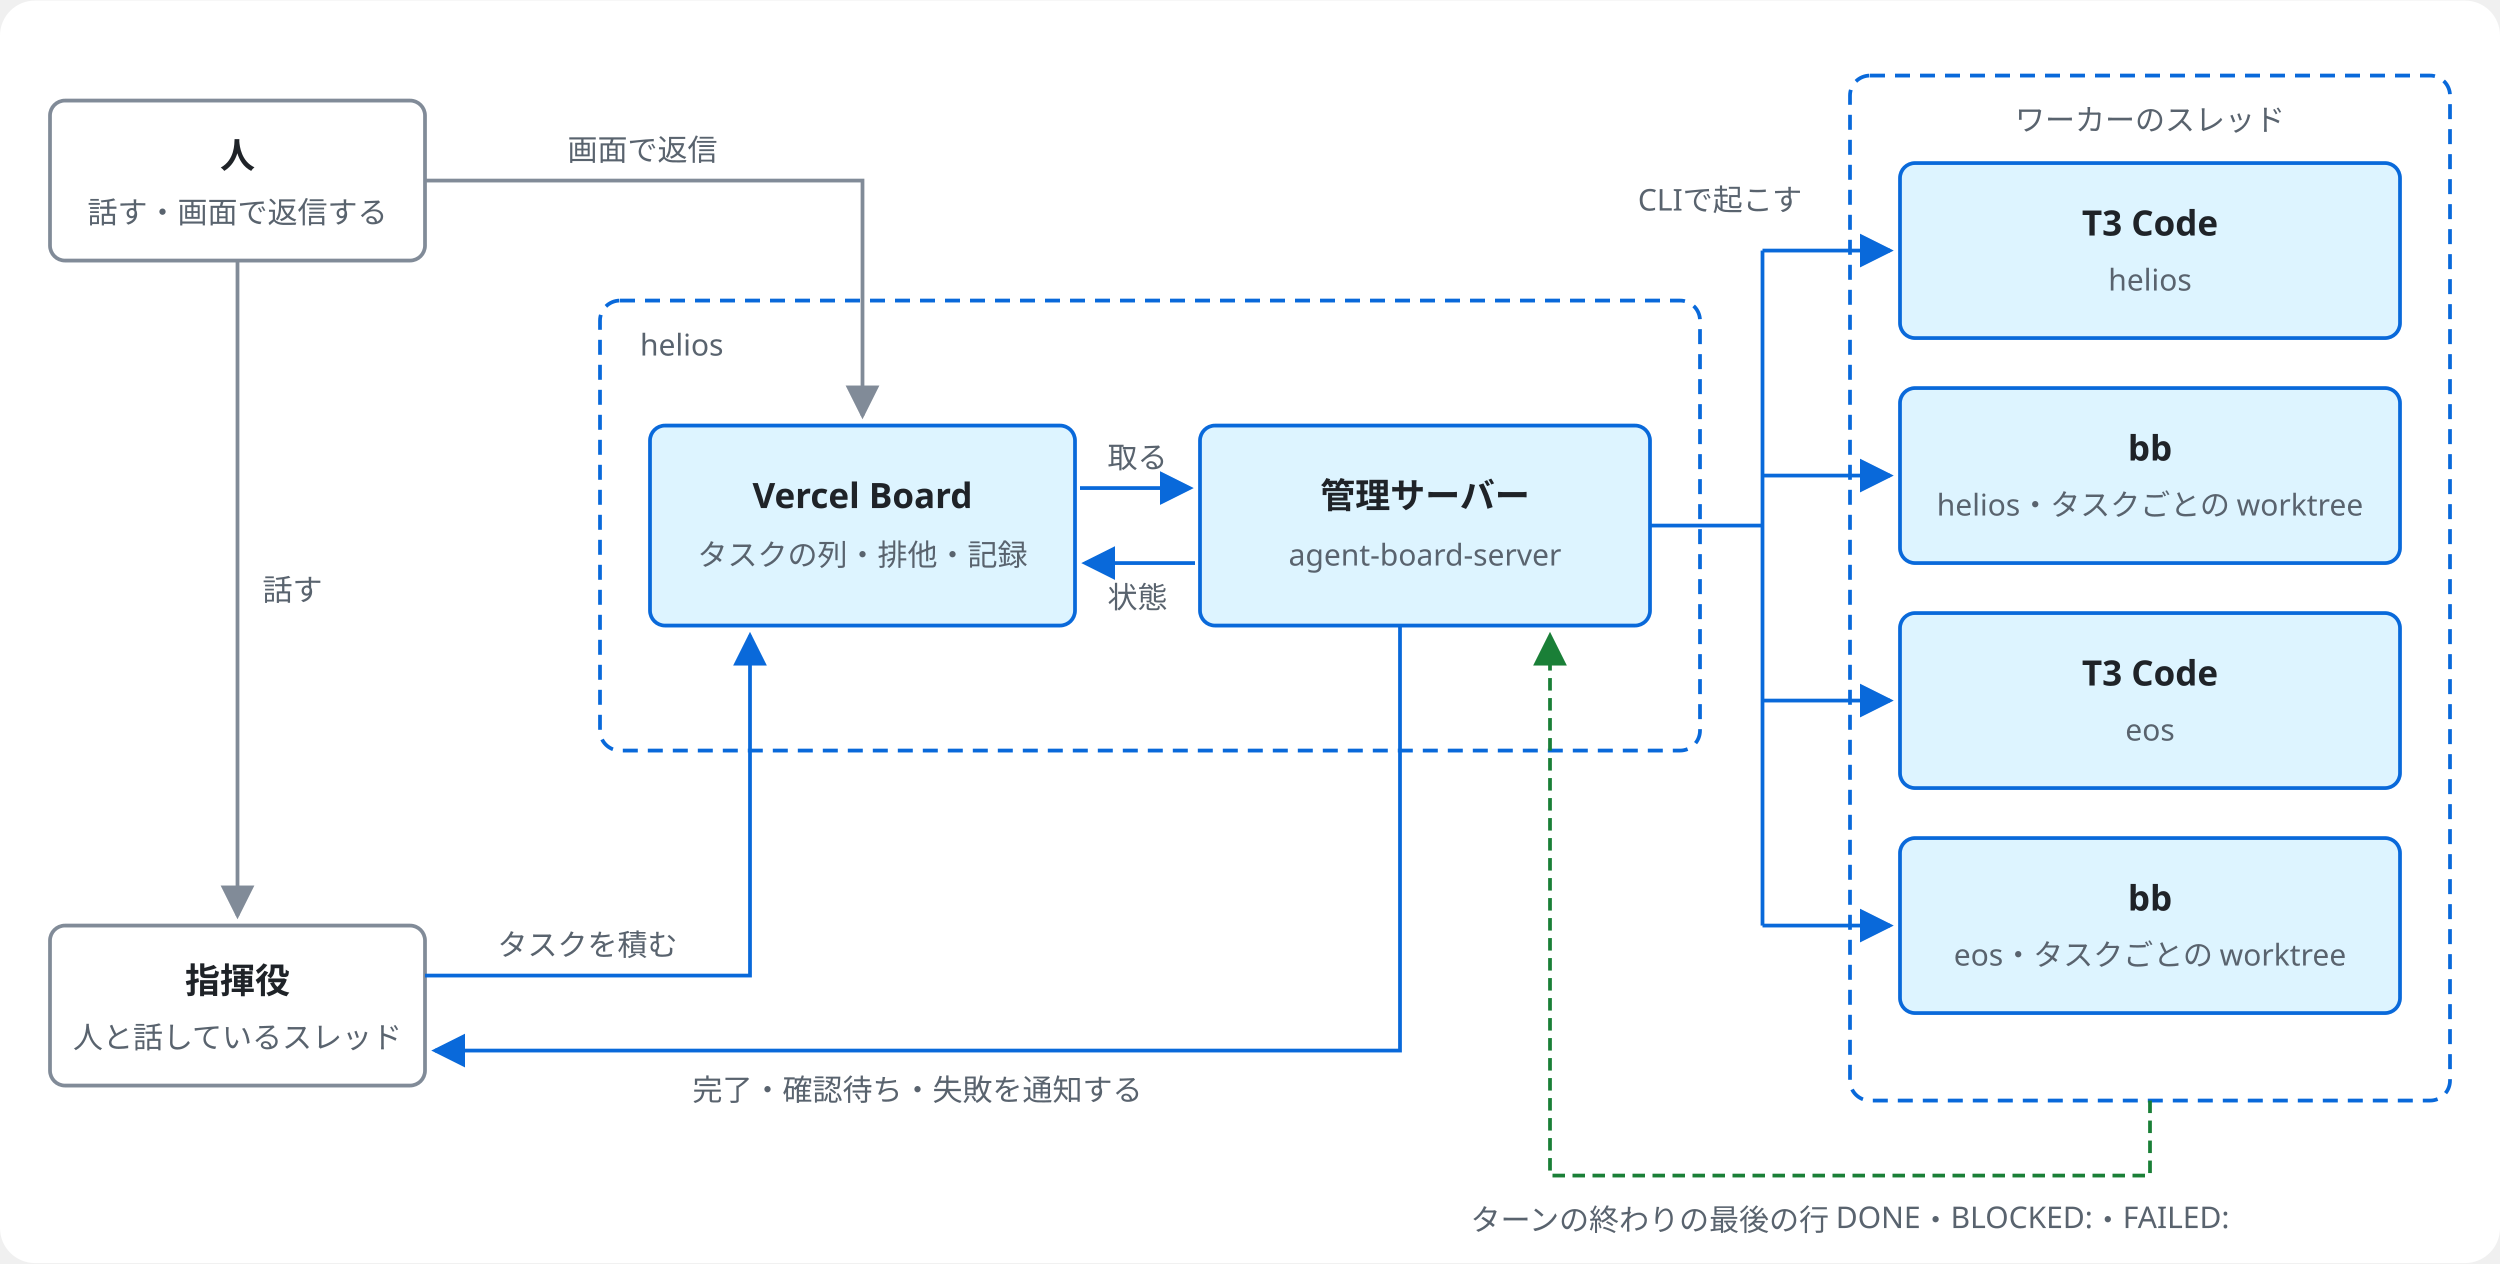
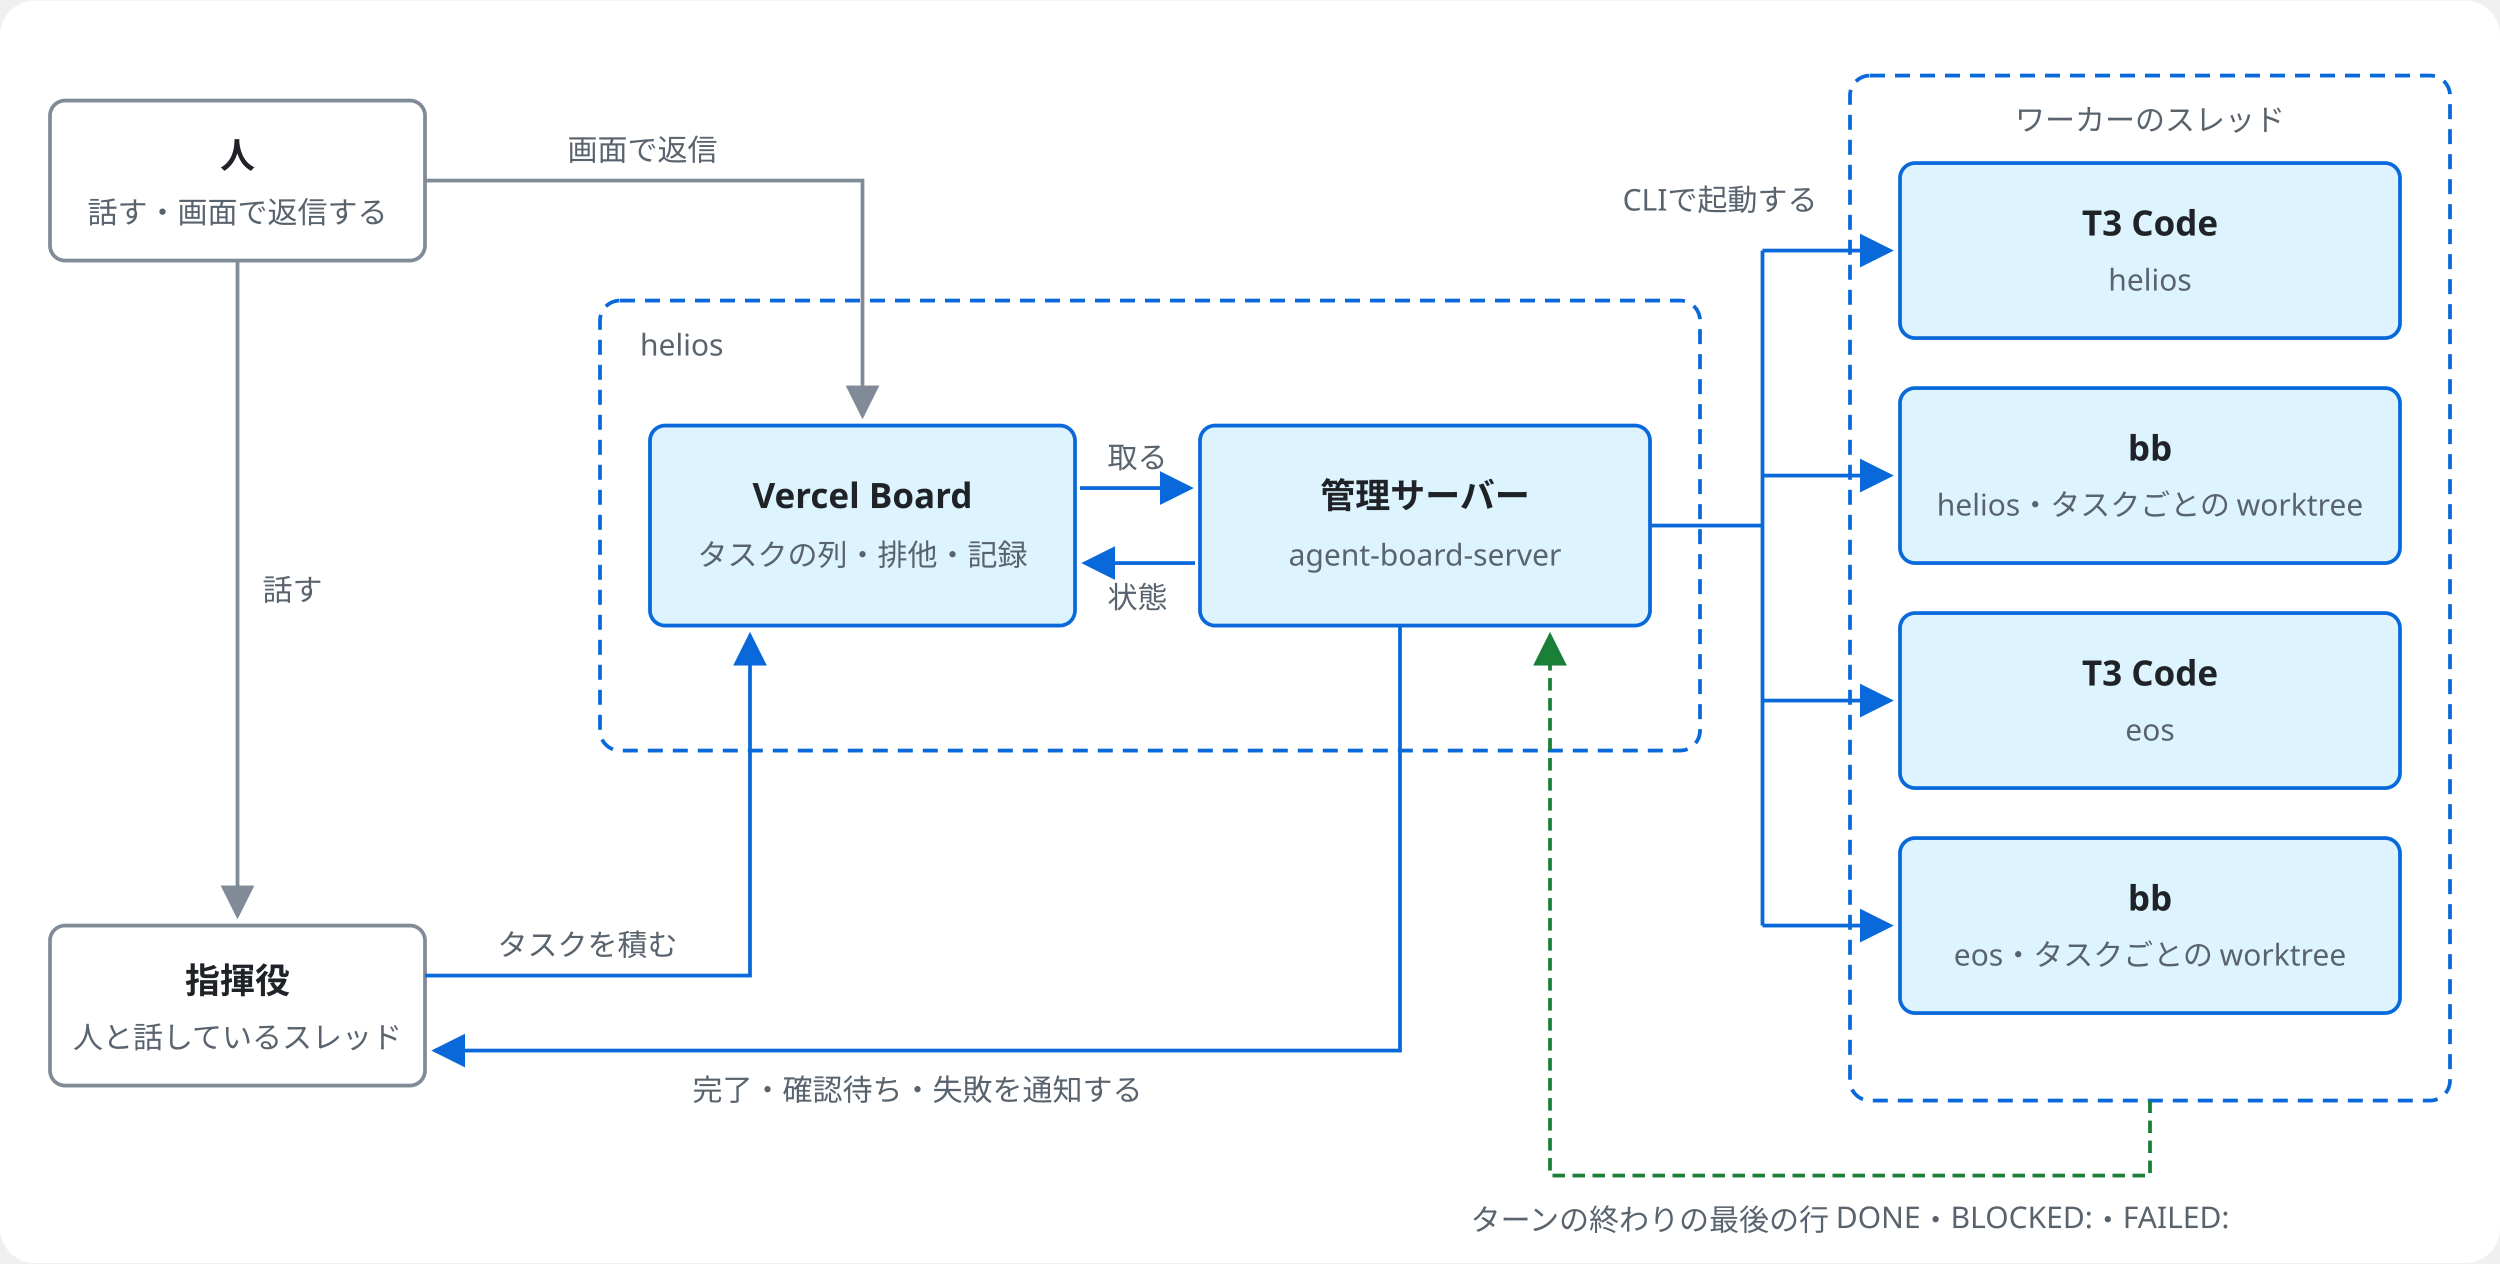
<svg xmlns="http://www.w3.org/2000/svg" width="1100" height="556" viewBox="0 0 1000 505" font-family="Noto Sans JP, sans-serif">
  <style>
.t{fill:#1f2328;font-size:14px;font-weight:600}
.s{fill:#59636e;font-size:12px}
.box{fill:#ddf4ff;stroke:#0969da;stroke-width:1.5}
.ext{fill:#fff;stroke:#818b98;stroke-width:1.5}
.chk{fill:#dafbe1;stroke:#1a7f37;stroke-width:1.5}
.frame{fill:none;stroke:#0969da;stroke-width:1.5;stroke-dasharray:6 4}
.a{stroke:#0969da;stroke-width:1.5;fill:none;marker-end:url(#ah)}
.ag{stroke:#1a7f37;stroke-width:1.5;fill:none;stroke-dasharray:5 3;marker-end:url(#ahg)}
.ao{stroke:#818b98;stroke-width:1.5;fill:none;marker-end:url(#aho)}
.ln{stroke:#0969da;stroke-width:1.5;fill:none}
.mh{fill:#0969da}.mho{fill:#818b98}.mhg{fill:#1a7f37}
</style>
  <defs>
    <marker id="ah" markerWidth="9" markerHeight="9" refX="8" refY="4.5" orient="auto">
      <path class="mh" d="M0,0 L9,4.5 L0,9 z" />
    </marker>
    <marker id="aho" markerWidth="9" markerHeight="9" refX="8" refY="4.5" orient="auto">
      <path class="mho" d="M0,0 L9,4.5 L0,9 z" />
    </marker>
    <marker id="ahg" markerWidth="9" markerHeight="9" refX="8" refY="4.5" orient="auto">
      <path class="mhg" d="M0,0 L9,4.5 L0,9 z" />
    </marker>
  </defs>
  <rect x="0" y="0" width="1000" height="505" rx="14" fill="#fff" />
  <rect class="ext" x="20" y="40" width="150" height="64" rx="6" />
  <text class="t" x="95" y="67" text-anchor="middle">人</text>
  <text class="s" x="95" y="89" text-anchor="middle">話す・画面で返信する</text>
  <rect class="ext" x="20" y="370" width="150" height="64" rx="6" />
  <text class="t" x="95" y="397" text-anchor="middle">指揮役</text>
  <text class="s" x="95" y="419" text-anchor="middle">人と話しているスレッド</text>
  <path class="ao" d="M95,104 L95,366" />
  <text class="s" x="105" y="240">話す</text>
  <path class="ao" d="M170,72 L345,72 L345,166" />
  <text class="s" x="257" y="64" text-anchor="middle">画面で返信</text>
  <rect class="frame" x="240" y="120" width="440" height="180" rx="8" />
  <text class="s" x="256" y="142">helios</text>
  <rect class="box" x="260" y="170" width="170" height="80" rx="6" />
  <text class="t" x="345" y="203" text-anchor="middle">Vercel Board</text>
  <text class="s" x="345" y="226" text-anchor="middle">タスクの列・排他・記録</text>
  <rect class="box" x="480" y="170" width="180" height="80" rx="6" />
  <text class="t" x="570" y="203" text-anchor="middle">管理サーバー</text>
  <text class="s" x="570" y="226" text-anchor="middle">agent-board-server</text>
  <path class="a" d="M432,195 L476,195" />
  <text class="s" x="455" y="187" text-anchor="middle">取る</text>
  <path class="a" d="M478,225 L434,225" />
  <text class="s" x="455" y="243" text-anchor="middle">状態</text>
  <path class="a" d="M170,390 L300,390 L300,254" />
  <text class="s" x="235" y="382" text-anchor="middle">タスクを積む</text>
  <path class="a" d="M560,250 L560,420 L174,420" />
  <text class="s" x="367" y="440" text-anchor="middle">完了・確認待ち・失敗を通知する</text>
  <rect class="frame" x="740" y="30" width="240" height="410" rx="8" />
  <text class="s" x="860" y="52" text-anchor="middle">ワーカーのスレッド</text>
  <rect class="box" x="760" y="65" width="200" height="70" rx="6" />
  <text class="t" x="860" y="94" text-anchor="middle">T3 Code</text>
  <text class="s" x="860" y="116" text-anchor="middle">helios</text>
  <rect class="box" x="760" y="155" width="200" height="70" rx="6" />
  <text class="t" x="860" y="184" text-anchor="middle">bb</text>
  <text class="s" x="860" y="206" text-anchor="middle">helios・タスクごとの worktree</text>
  <rect class="box" x="760" y="245" width="200" height="70" rx="6" />
  <text class="t" x="860" y="274" text-anchor="middle">T3 Code</text>
  <text class="s" x="860" y="296" text-anchor="middle">eos</text>
  <rect class="box" x="760" y="335" width="200" height="70" rx="6" />
  <text class="t" x="860" y="364" text-anchor="middle">bb</text>
  <text class="s" x="860" y="386" text-anchor="middle">eos・タスクごとの worktree</text>
  <path class="ln" d="M660,210 L705,210" />
  <path class="ln" d="M705,100 L705,370" />
  <path class="a" d="M705,100 L756,100" />
  <path class="a" d="M705,190 L756,190" />
  <path class="a" d="M705,280 L756,280" />
  <path class="a" d="M705,370 L756,370" />
-   <text class="s" x="688" y="84" text-anchor="middle">CLIで起こす</text>
+   <text class="s" x="688" y="84" text-anchor="middle">CLIで起動する</text>
  <path class="ag" d="M860,440 L860,470 L620,470 L620,254" />
  <text class="s" x="740" y="492" text-anchor="middle">ターンの終わりの最後の行 DONE・BLOCKED:・FAILED:</text>
</svg>
